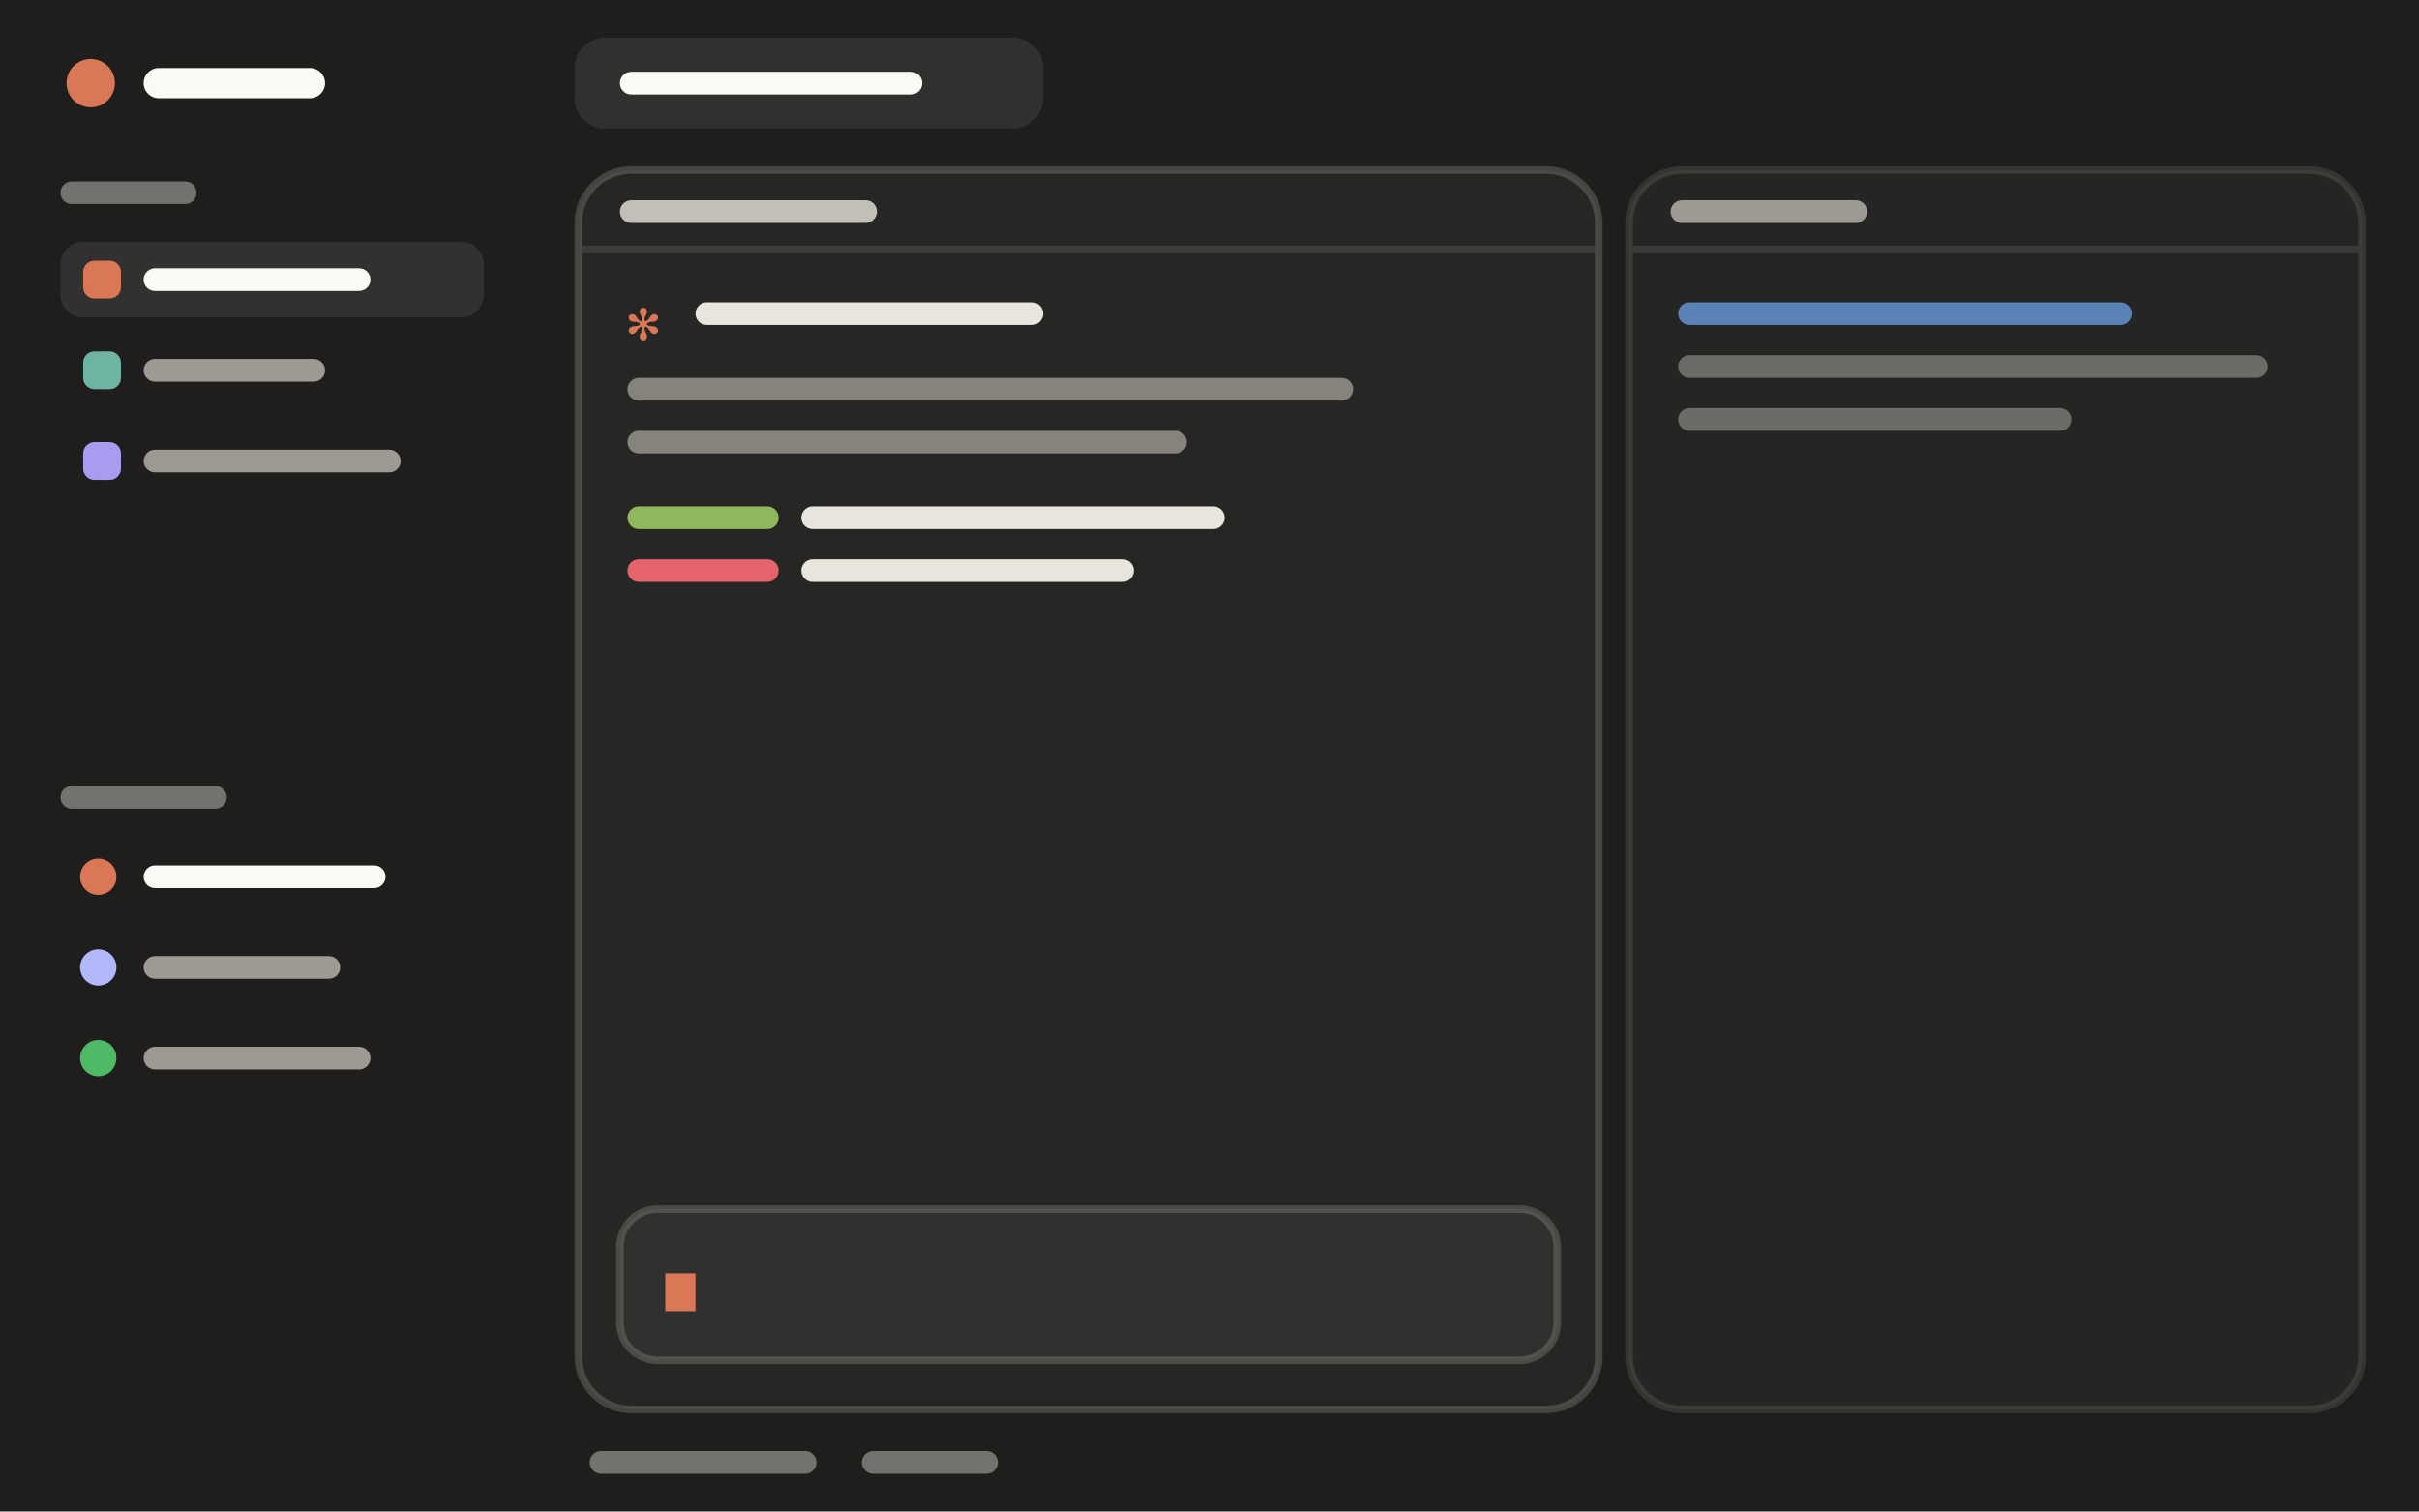
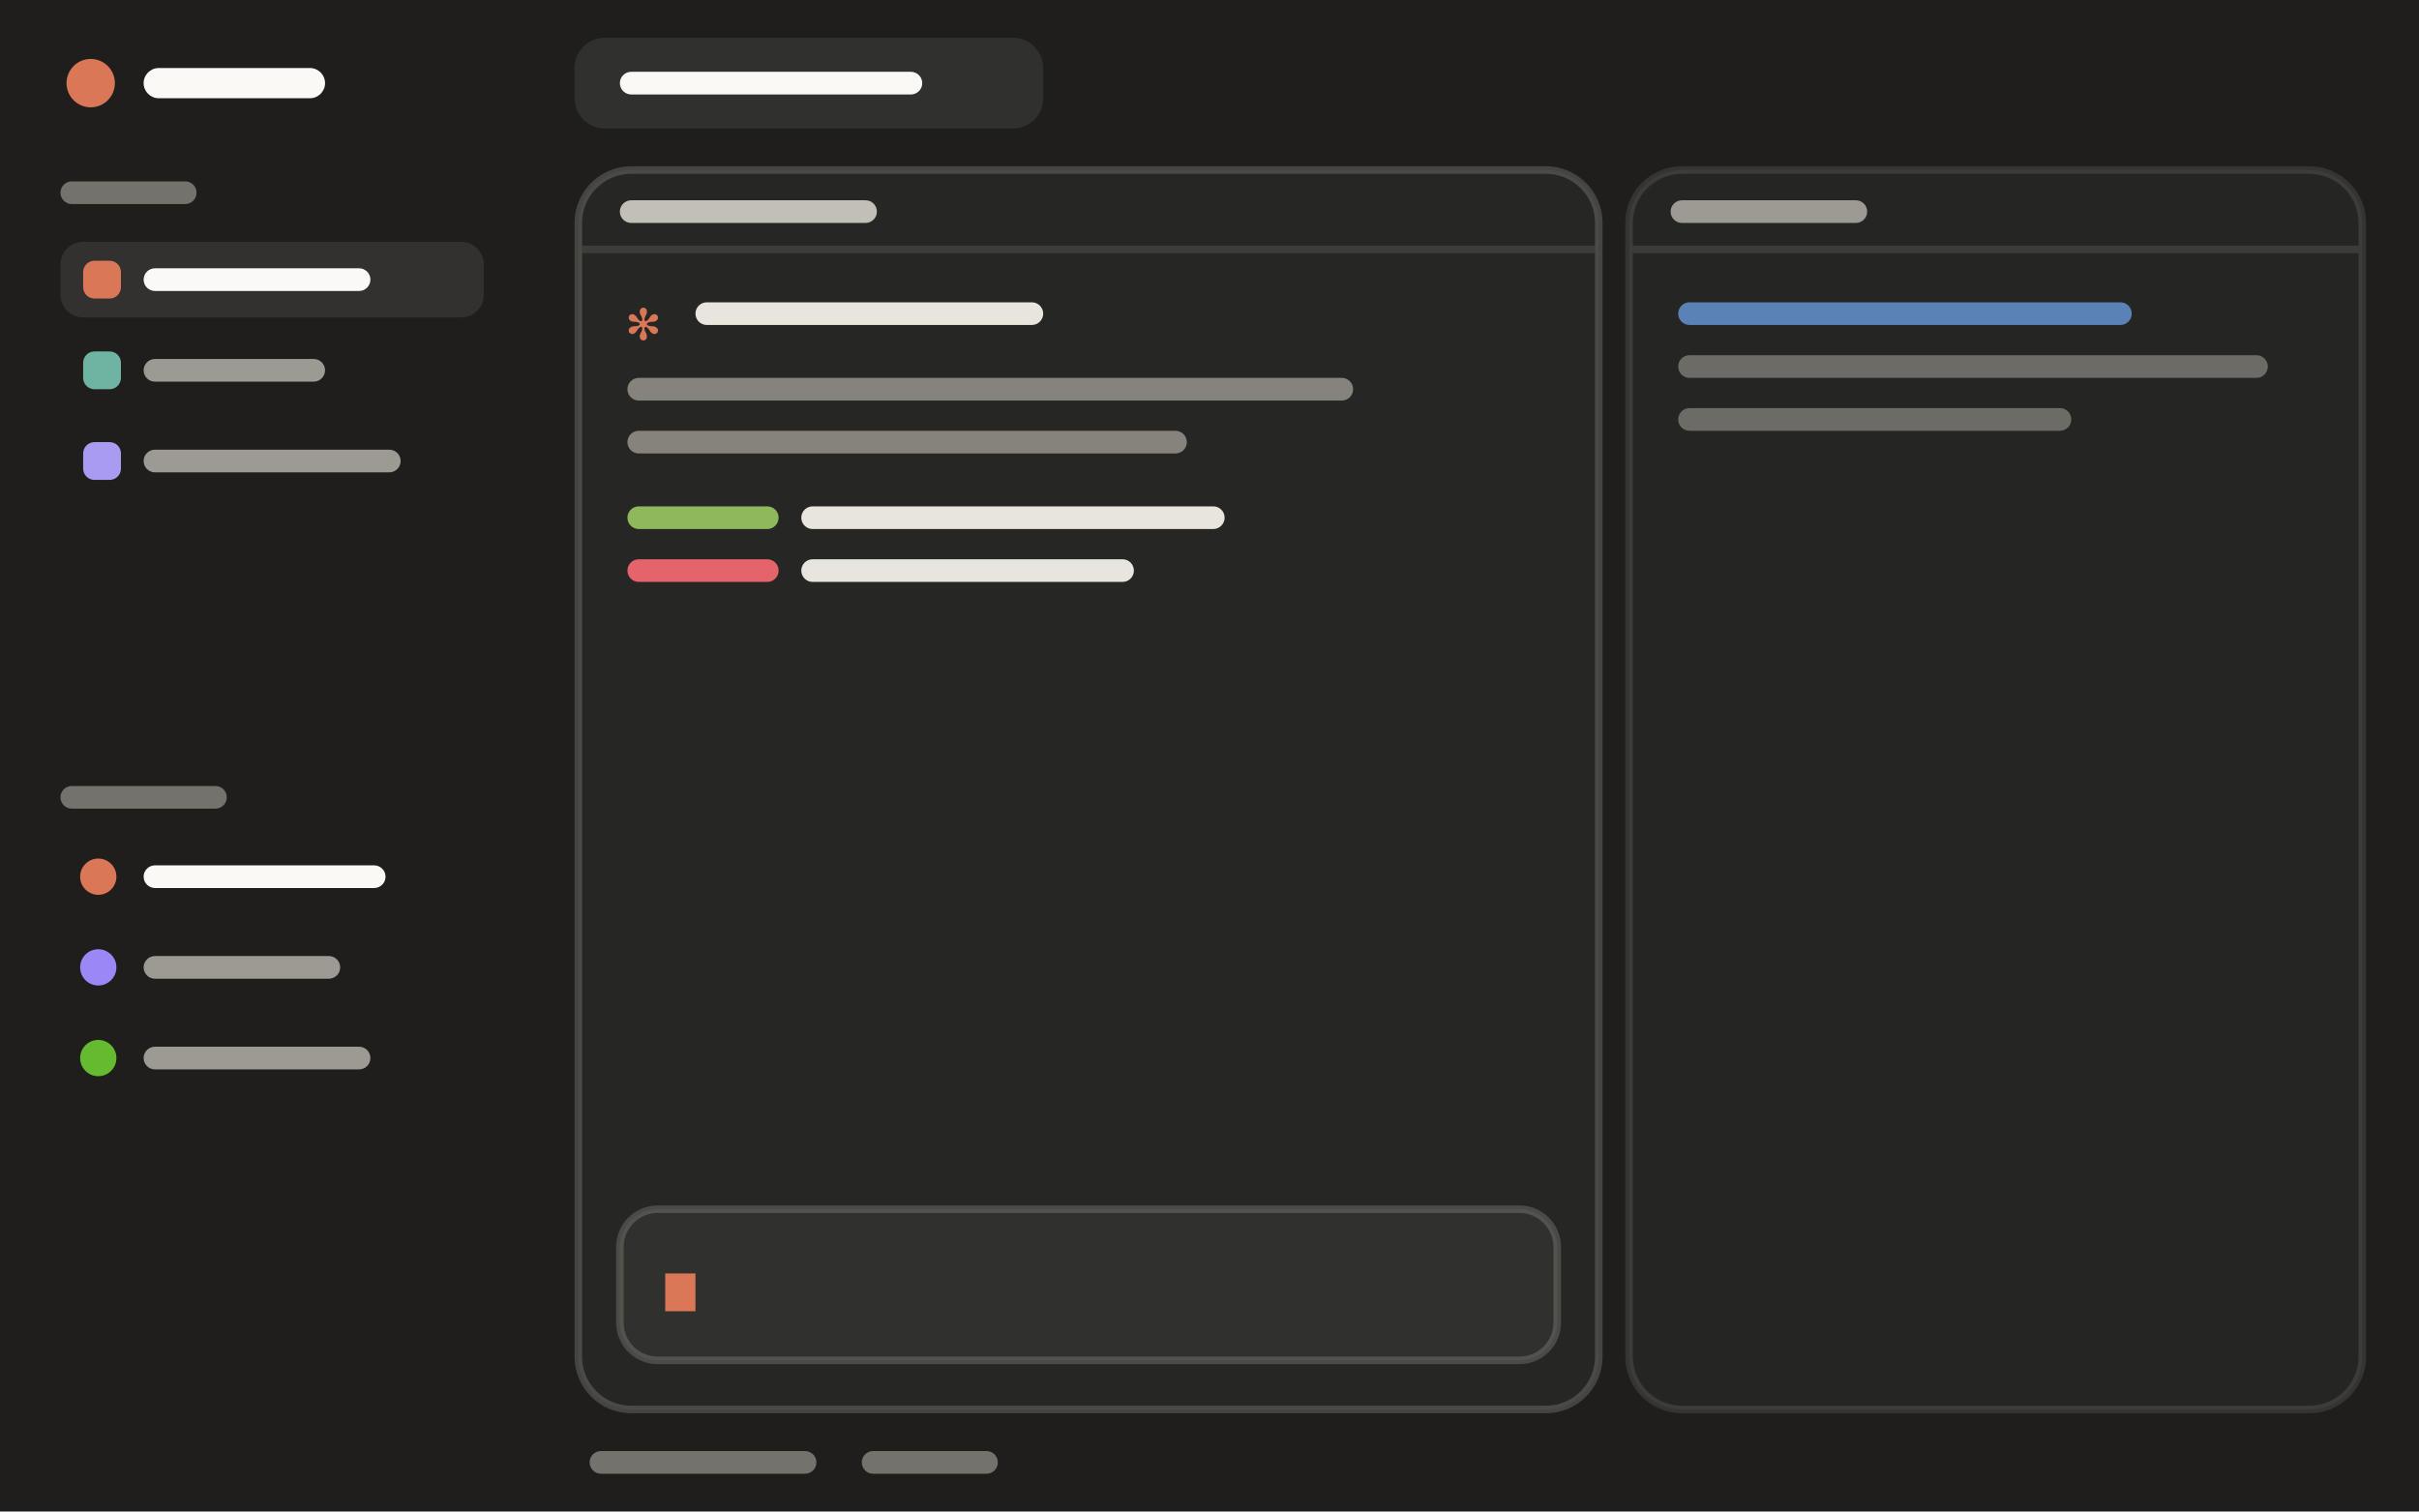
<svg xmlns="http://www.w3.org/2000/svg" viewBox="0 0 320 200">
  <rect width="320" height="200" fill="#1f1e1d" />
  <circle cx="12" cy="11" r="3.2" fill="#d97757" />
  <rect x="19" y="9" width="24" height="4" rx="2" fill="#faf9f5" />
  <rect x="8" y="24" width="18" height="3" rx="1.5" fill="#73726c" />
  <g>
    <rect x="8" y="32" width="56" height="10" rx="3" fill="#faf9f5" fill-opacity="0.09" />
    <rect x="11" y="34.5" width="5" height="5" rx="1.5" fill="#d97757" />
    <rect x="19" y="35.5" width="30" height="3" rx="1.5" fill="#faf9f5" />
    <rect x="11" y="46.5" width="5" height="5" rx="1.5" fill="#6fb3a2" />
    <rect x="19" y="47.5" width="24" height="3" rx="1.5" fill="#9c9a92" />
    <rect x="11" y="58.5" width="5" height="5" rx="1.5" fill="#a99cf0" />
    <rect x="19" y="59.5" width="34" height="3" rx="1.5" fill="#9c9a92" />
  </g>
  <rect x="8" y="104" width="22" height="3" rx="1.5" fill="#73726c" />
  <g>
    <circle cx="13" cy="116" r="2.4" fill="#d97757" />
    <rect x="19" y="114.5" width="32" height="3" rx="1.5" fill="#faf9f5" />
-     <circle cx="13" cy="128" r="2.4" fill="#b1b9f9" />
+     <circle cx="13" cy="128" r="2.4" fill="#9b87f5" />
    <rect x="19" y="126.5" width="26" height="3" rx="1.5" fill="#9c9a92" />
-     <circle cx="13" cy="140" r="2.4" fill="#4eba65" />
+     <circle cx="13" cy="140" r="2.4" fill="#65bb30" />
    <rect x="19" y="138.5" width="30" height="3" rx="1.5" fill="#9c9a92" />
  </g>
  <rect x="76" y="5" width="62" height="12" rx="4" fill="#30302e" />
  <rect x="82" y="9.5" width="40" height="3" rx="1.5" fill="#faf9f5" />
  <rect x="76.5" y="22.5" width="135" height="164" rx="7" fill="#262624" stroke="#dedcd1" stroke-opacity="0.2" />
  <line x1="77" y1="33" x2="211" y2="33" stroke="#dedcd1" stroke-opacity="0.12" />
  <rect x="82" y="26.5" width="34" height="3" rx="1.5" fill="#c2c0b6" />
  <g>
    <text x="83" y="45" font-family="monospace" font-size="7" fill="#d97757">✻</text>
    <rect x="92" y="40" width="46" height="3" rx="1.5" fill="#e8e6dc" />
    <rect x="83" y="50" width="96" height="3" rx="1.5" fill="#85837c" />
    <rect x="83" y="57" width="74" height="3" rx="1.5" fill="#85837c" />
    <rect x="83" y="67" width="20" height="3" rx="1.5" fill="#8fb85c" />
    <rect x="106" y="67" width="56" height="3" rx="1.5" fill="#e8e6dc" />
    <rect x="83" y="74" width="20" height="3" rx="1.5" fill="#e5636b" />
    <rect x="106" y="74" width="44" height="3" rx="1.5" fill="#e8e6dc" />
    <rect x="82" y="160" width="124" height="20" rx="5" fill="#30302e" stroke="#dedcd1" stroke-opacity="0.2" />
    <rect x="88" y="168.5" width="4" height="5" fill="#d97757" />
  </g>
  <rect x="215.5" y="22.5" width="97" height="164" rx="7" fill="#262624" stroke="#dedcd1" stroke-opacity="0.12" />
  <rect x="216" y="23" width="96" height="163" rx="7" fill="#262624" fill-opacity="0.25" />
  <line x1="216" y1="33" x2="312" y2="33" stroke="#dedcd1" stroke-opacity="0.12" />
  <rect x="221" y="26.5" width="26" height="3" rx="1.5" fill="#9c9a92" />
  <g fill-opacity="0.75">
    <rect x="222" y="40" width="60" height="3" rx="1.5" fill="#6ea2e6" />
    <rect x="222" y="47" width="78" height="3" rx="1.5" fill="#85837c" />
    <rect x="222" y="54" width="52" height="3" rx="1.5" fill="#85837c" />
  </g>
  <rect x="78" y="192" width="30" height="3" rx="1.5" fill="#73726c" />
  <rect x="114" y="192" width="18" height="3" rx="1.5" fill="#73726c" />
</svg>
